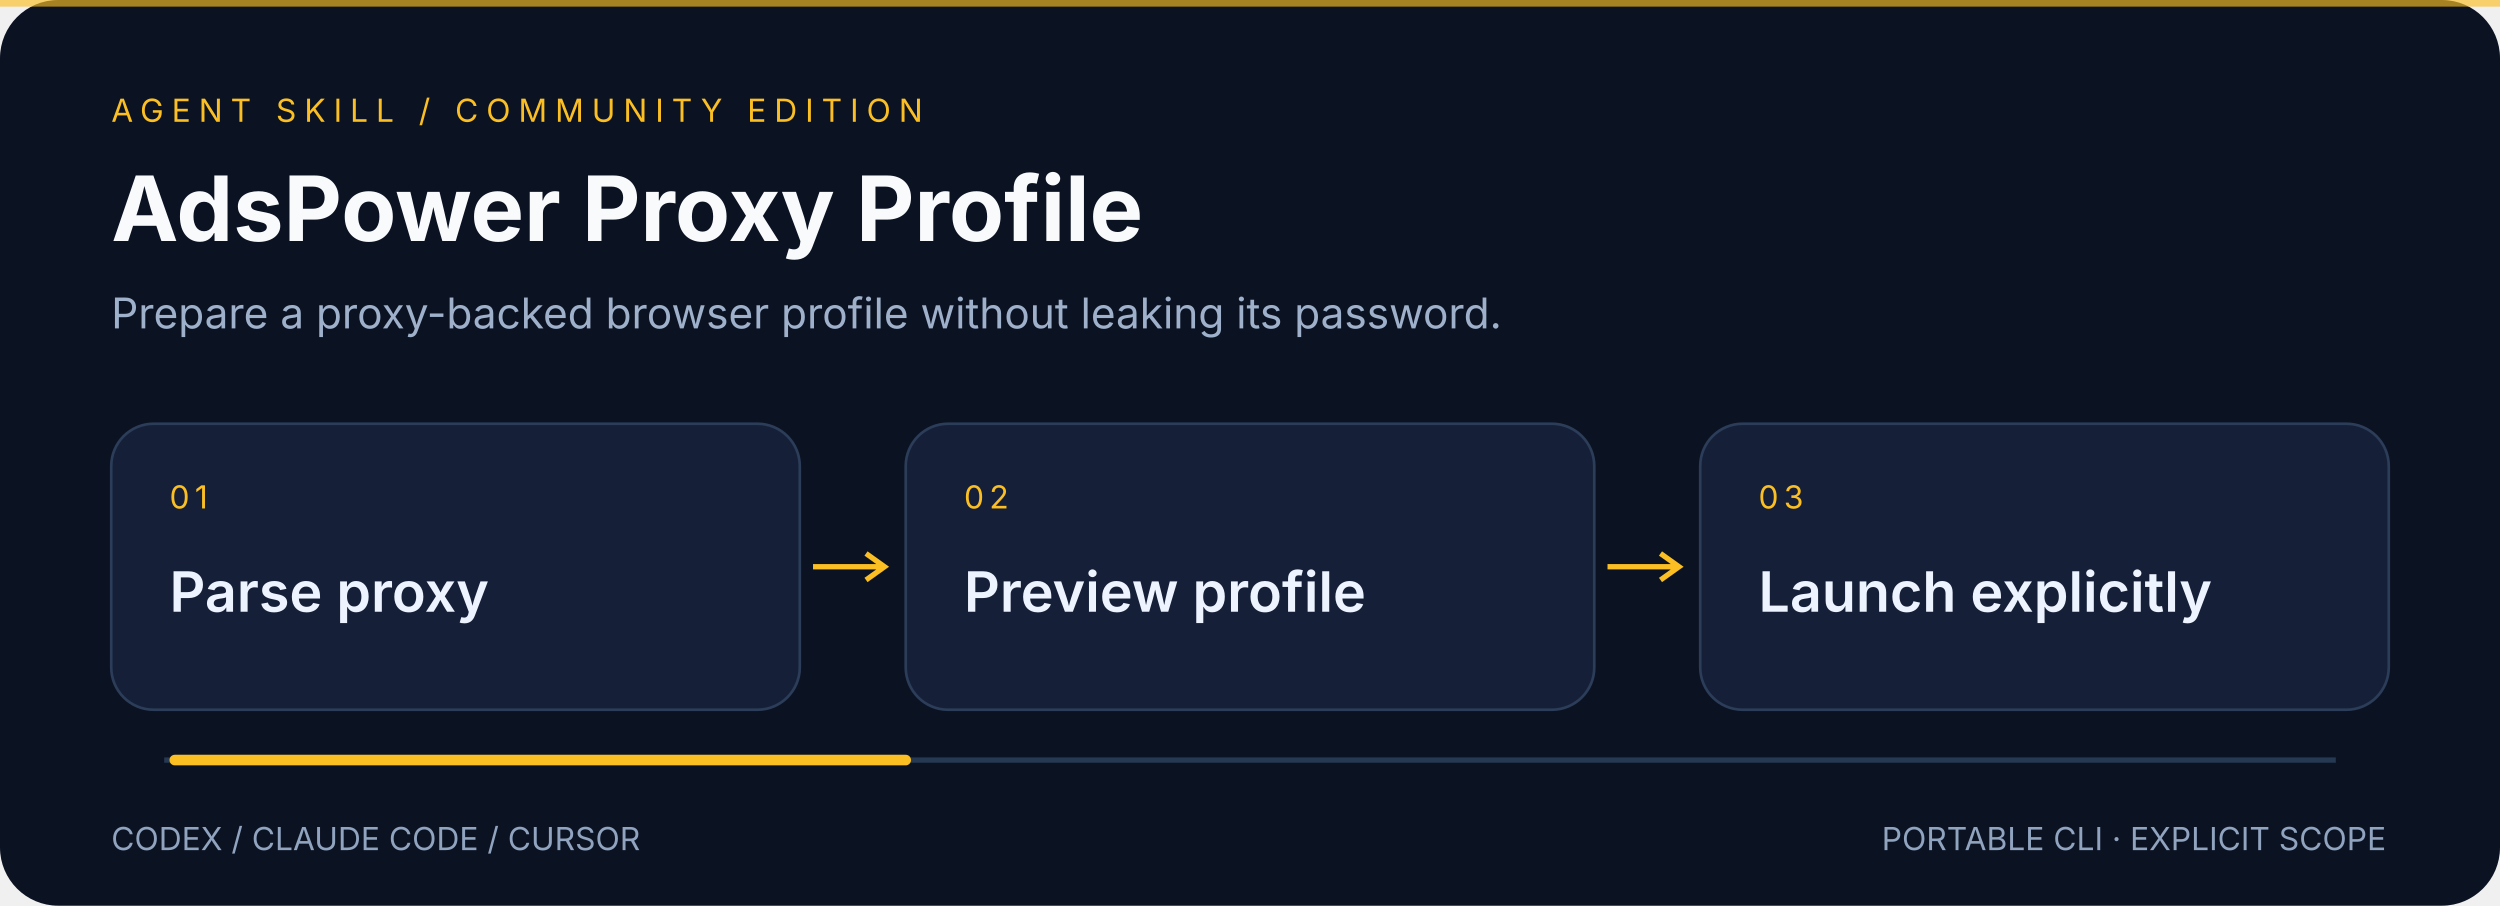
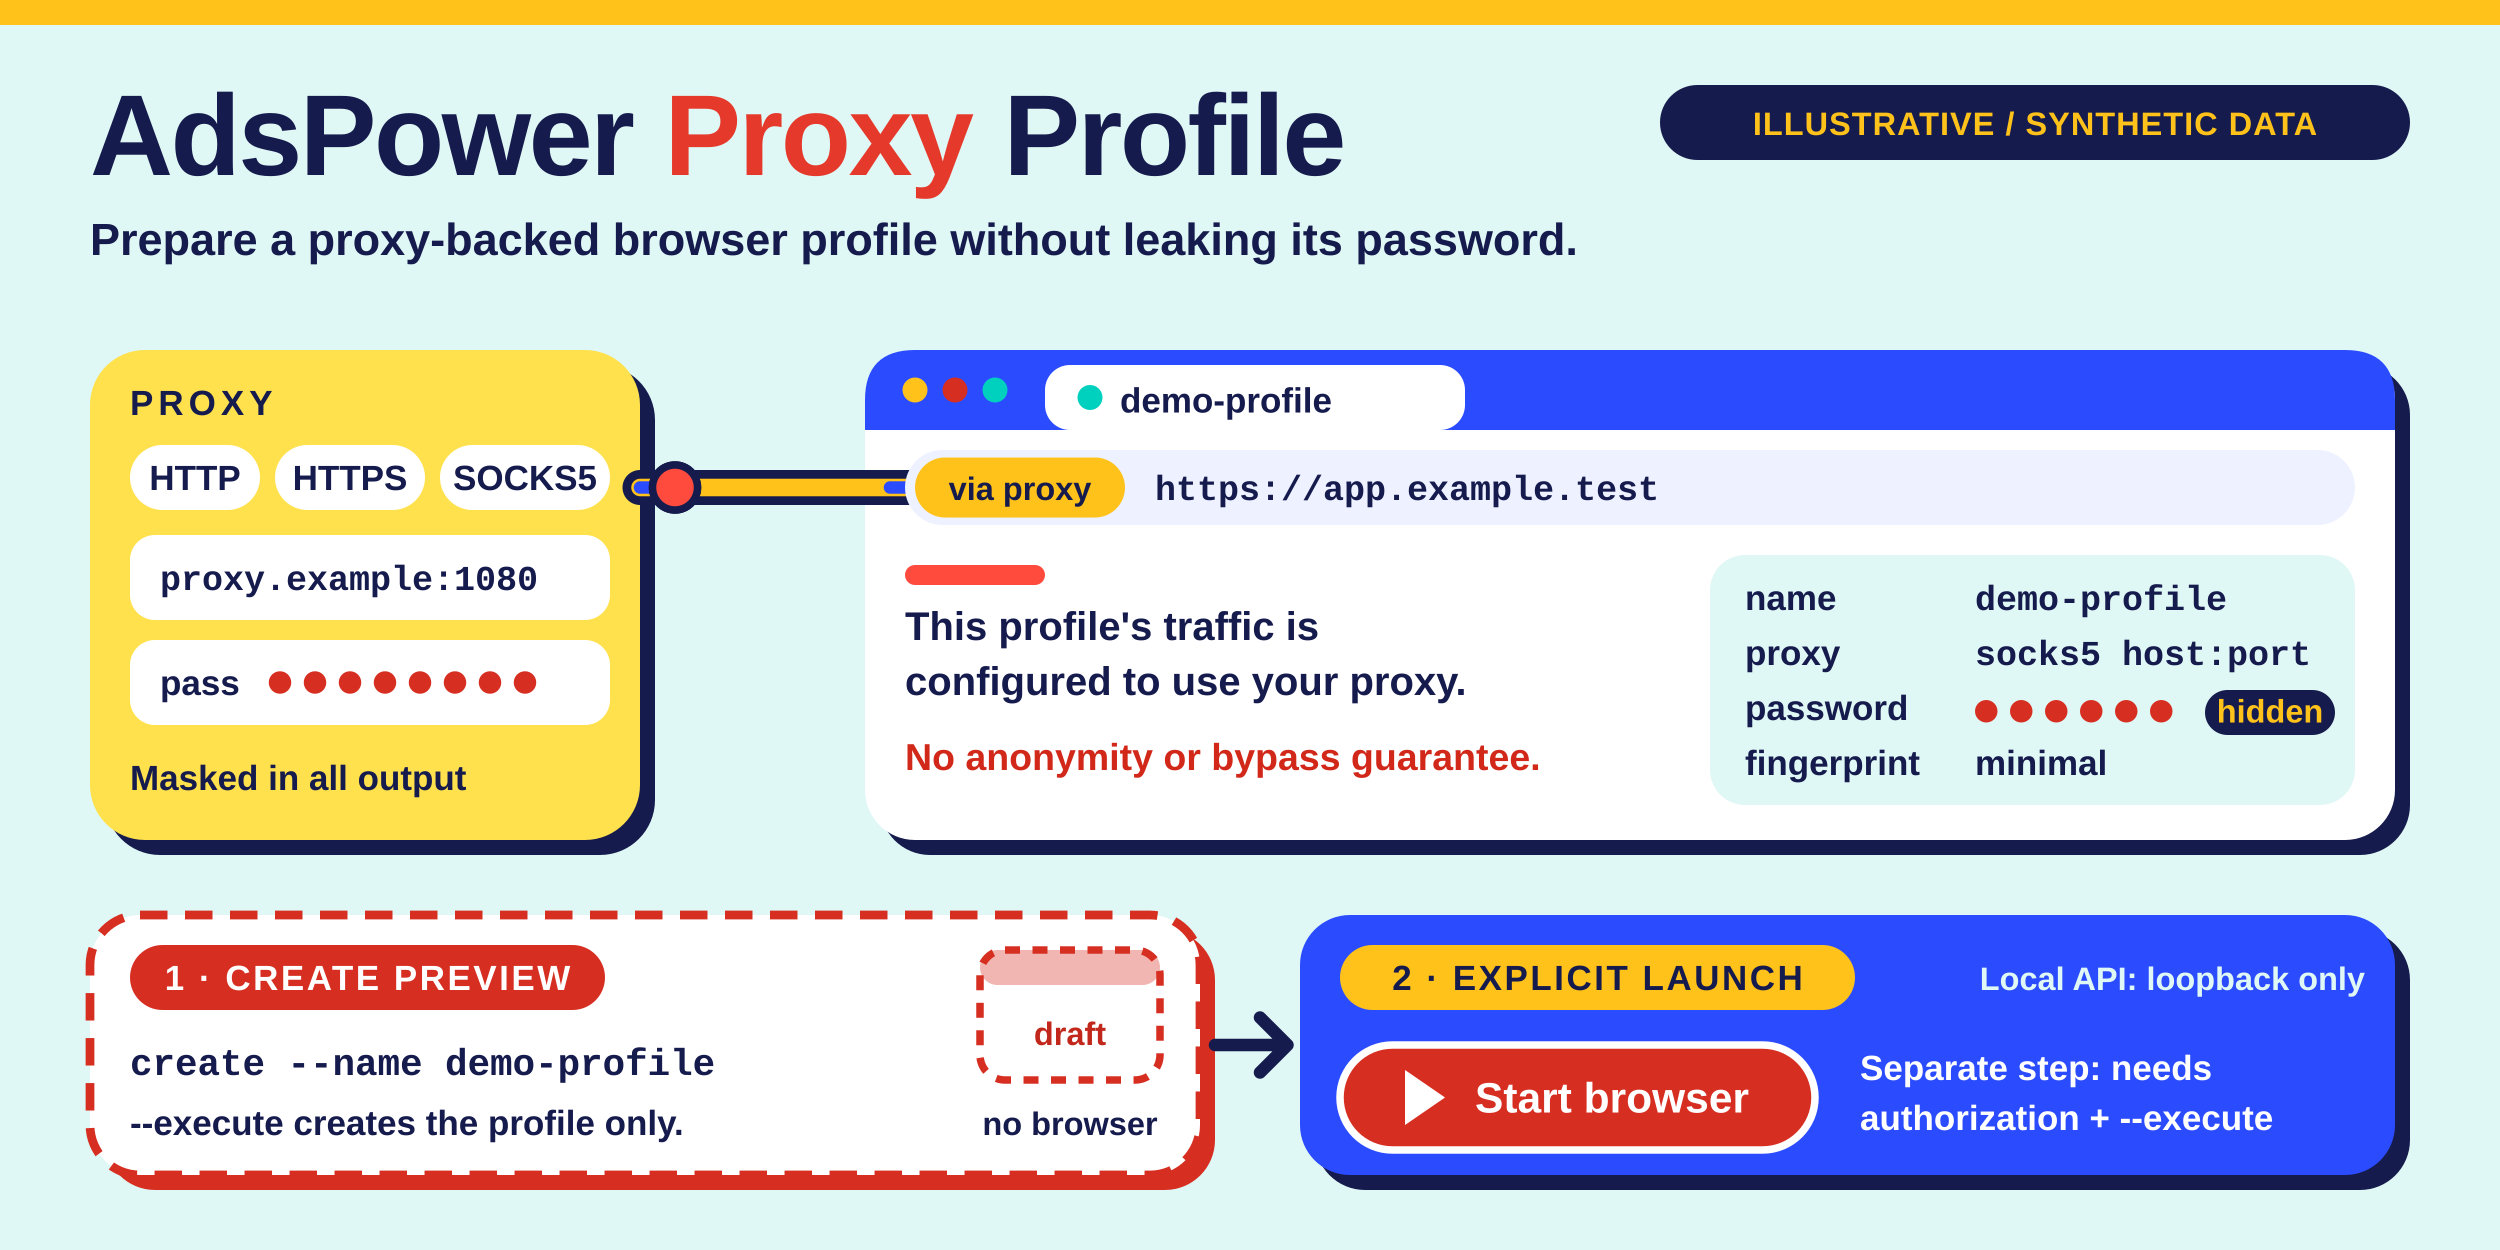
- <svg xmlns="http://www.w3.org/2000/svg" width="944" height="342" viewBox="0 0 944 342" role="img" aria-labelledby="title desc">
-   <style>text{font-family:system-ui,-apple-system,Segoe UI,sans-serif} .pulse{animation:flow 4s ease-in-out infinite} @keyframes flow{0%,100%{opacity:.35;transform:translateX(0)}50%{opacity:1;transform:translateX(540px)}} @media(prefers-reduced-motion:reduce){.pulse{animation:none}}</style>
-   <rect width="944" height="342" rx="22" fill="#0b1222" />
-   <path d="M0 1 H944" stroke="#fbbf24" stroke-width="3" opacity=".65" />
-   <text x="42" y="46" fill="#fbbf24" font-size="12" letter-spacing="3">AGENT SKILL / COMMUNITY EDITION</text>
-   <text x="42" y="91" fill="#f8fafc" font-size="34" font-weight="700">AdsPower Proxy Profile</text>
-   <text x="42" y="124" fill="#9eb0ca" font-size="16">Prepare a proxy-backed browser profile without leaking its password.</text>
-   <rect x="42" y="160" width="260" height="108" rx="16" fill="#152038" stroke="#2c3d59" />
-   <text x="64" y="192" fill="#fbbf24" font-size="12" letter-spacing="2">01</text>
-   <text x="64" y="231" fill="#edf3ff" font-size="21" font-weight="600">Parse proxy</text>
-   <path d="M 307 214 H 334 m -7 -5 7 5 -7 5" stroke="#fbbf24" stroke-width="2" fill="none" />
-   <rect x="342" y="160" width="260" height="108" rx="16" fill="#152038" stroke="#2c3d59" />
-   <text x="364" y="192" fill="#fbbf24" font-size="12" letter-spacing="2">02</text>
-   <text x="364" y="231" fill="#edf3ff" font-size="21" font-weight="600">Preview profile</text>
-   <path d="M 607 214 H 634 m -7 -5 7 5 -7 5" stroke="#fbbf24" stroke-width="2" fill="none" />
-   <rect x="642" y="160" width="260" height="108" rx="16" fill="#152038" stroke="#2c3d59" />
-   <text x="664" y="192" fill="#fbbf24" font-size="12" letter-spacing="2">03</text>
-   <text x="664" y="231" fill="#edf3ff" font-size="21" font-weight="600">Launch explicitly</text>
-   <path d="M 62 287 H 882" stroke="#263953" stroke-width="2" />
-   <rect class="pulse" x="64" y="285" width="280" height="4" rx="2" fill="#fbbf24" />
-   <text x="42" y="321" fill="#90a3bf" font-size="12">CODEX / CLAUDE CODE / CURSOR</text>
-   <text x="901" y="321" text-anchor="end" fill="#90a3bf" font-size="12">PORTABLE CLI · EXPLICIT SCOPE</text>
+ <svg xmlns="http://www.w3.org/2000/svg" width="1000" height="500" viewBox="0 0 1000 500" role="img" aria-labelledby="ap-title ap-desc">
+   <style>
+ .ap-s{font-family:"Avenir Next","Segoe UI","Helvetica Neue",Arial,sans-serif}
+ .ap-m{font-family:ui-monospace,"SF Mono",Menlo,Consolas,"Courier New",monospace}
+ .ap-pk{animation:ap-pk 3.2s ease-in-out infinite}
+ @keyframes ap-pk{0%{transform:translateX(0);opacity:0}8%{transform:translateX(0);opacity:1}60%{transform:translateX(98px);opacity:1}68%{transform:translateX(98px);opacity:0}100%{transform:translateX(0);opacity:0}}
+ .ap-pk2{animation-delay:-1.6s}
+ .ap-ring{opacity:0;transform-box:fill-box;transform-origin:50% 50%;animation:ap-ring 3.2s ease-out infinite}
+ @keyframes ap-ring{0%,58%{transform:scale(1);opacity:0}60%{transform:scale(1);opacity:.9}100%{transform:scale(2.4);opacity:0}}
+ .ap-ring2{animation-delay:-1.6s}
+ .ap-dash{stroke-dasharray:10 90;animation:ap-dash 3.2s linear infinite}
+ @keyframes ap-dash{from{stroke-dashoffset:0}to{stroke-dashoffset:-100}}
+ .ap-dot{animation:ap-dot 2.4s ease-in-out infinite}
+ .ap-d2{animation-delay:.15s}.ap-d3{animation-delay:.3s}.ap-d4{animation-delay:.45s}.ap-d5{animation-delay:.6s}.ap-d6{animation-delay:.75s}.ap-d7{animation-delay:.9s}.ap-d8{animation-delay:1.05s}
+ @keyframes ap-dot{0%,100%{opacity:1}50%{opacity:.4}}
+ @media (prefers-reduced-motion:reduce){*{animation:none!important}}
+ </style>
+   <rect width="1000" height="500" fill="#E0F8F5" />
+   <rect x="0" y="0" width="1000" height="10" fill="#FFC21A" />
+   <text class="ap-s" x="36" y="70" font-size="46" font-weight="800" fill="#161B4D" letter-spacing="-1">AdsPower <tspan fill="#E5392B">Proxy</tspan> Profile</text>
+   <text class="ap-s" x="36" y="102" font-size="18" font-weight="600" fill="#161B4D">Prepare a proxy-backed browser profile without leaking its password.</text>
+   <rect x="664" y="34" width="300" height="30" rx="15" fill="#161B4D" />
+   <text class="ap-s" x="814" y="54" font-size="13" font-weight="800" fill="#FFC21A" text-anchor="middle" letter-spacing=".4">ILLUSTRATIVE / SYNTHETIC DATA</text>
+   <rect x="42" y="146" width="220" height="196" rx="22" fill="#161B4D" />
+   <rect x="36" y="140" width="220" height="196" rx="22" fill="#FFE14D" />
+   <text class="ap-s" x="52" y="166" font-size="14" font-weight="800" fill="#161B4D" letter-spacing="2">PROXY</text>
+   <g class="ap-s" font-size="14" font-weight="800" fill="#161B4D" text-anchor="middle">
+     <rect x="52" y="178" width="52" height="26" rx="13" fill="#fff" />
+     <text x="78" y="196">HTTP</text>
+     <rect x="110" y="178" width="60" height="26" rx="13" fill="#fff" />
+     <text x="140" y="196">HTTPS</text>
+     <rect x="176" y="178" width="68" height="26" rx="13" fill="#fff" />
+     <text x="210" y="196">SOCKS5</text>
+   </g>
+   <rect x="52" y="214" width="192" height="34" rx="10" fill="#fff" />
+   <text class="ap-m" x="64" y="236" font-size="14" font-weight="700" fill="#161B4D">proxy.example:1080</text>
+   <rect x="52" y="256" width="192" height="34" rx="10" fill="#fff" />
+   <text class="ap-s" x="64" y="278" font-size="14" font-weight="800" fill="#161B4D">pass</text>
+   <g fill="#D62F22">
+     <circle class="ap-dot" cx="112" cy="273" r="4.5" />
+     <circle class="ap-dot ap-d2" cx="126" cy="273" r="4.5" />
+     <circle class="ap-dot ap-d3" cx="140" cy="273" r="4.5" />
+     <circle class="ap-dot ap-d4" cx="154" cy="273" r="4.5" />
+     <circle class="ap-dot ap-d5" cx="168" cy="273" r="4.5" />
+     <circle class="ap-dot ap-d6" cx="182" cy="273" r="4.5" />
+     <circle class="ap-dot ap-d7" cx="196" cy="273" r="4.5" />
+     <circle class="ap-dot ap-d8" cx="210" cy="273" r="4.5" />
+   </g>
+   <text class="ap-s" x="52" y="316" font-size="14" font-weight="800" fill="#161B4D">Masked in all output</text>
+   <rect x="352" y="146" width="612" height="196" rx="20" fill="#161B4D" />
+   <rect x="346" y="140" width="612" height="196" rx="20" fill="#fff" />
+   <path d="M366 140 H938 Q958 140 958 160 V172 H346 V160 Q346 140 366 140 Z" fill="#2B4BFF" />
+   <g fill="#FFC21A">
+     <circle cx="366" cy="156" r="5" />
+   </g>
+   <circle cx="382" cy="156" r="5" fill="#D62F22" />
+   <circle cx="398" cy="156" r="5" fill="#00D1BF" />
+   <rect x="418" y="146" width="168" height="26" rx="10" fill="#fff" />
+   <circle cx="436" cy="159" r="5" fill="#00D1BF" />
+   <text class="ap-s" x="448" y="165" font-size="14" font-weight="800" fill="#161B4D">demo-profile</text>
+   <line x1="256" y1="195" x2="370" y2="195" stroke="#161B4D" stroke-width="14" stroke-linecap="round" />
+   <line x1="256" y1="195" x2="370" y2="195" stroke="#FFC21A" stroke-width="7" stroke-linecap="round" />
+   <path class="ap-dash" pathLength="100" d="M256 195 H370" fill="none" stroke="#2B4BFF" stroke-width="5" stroke-linecap="round" />
+   <g class="ap-pk">
+     <circle cx="270" cy="195" r="9" fill="#FF4B3E" stroke="#161B4D" stroke-width="3" />
+   </g>
+   <g class="ap-pk ap-pk2">
+     <circle cx="270" cy="195" r="9" fill="#FF4B3E" stroke="#161B4D" stroke-width="3" />
+   </g>
+   <rect x="362" y="180" width="580" height="30" rx="15" fill="#EEF1FF" />
+   <rect x="366" y="183" width="84" height="24" rx="12" fill="#FFC21A" />
+   <text class="ap-s" x="408" y="200" font-size="13" font-weight="800" fill="#161B4D" text-anchor="middle">via proxy</text>
+   <circle class="ap-ring" cx="372" cy="195" r="9" fill="none" stroke="#FF4B3E" stroke-width="3" />
+   <circle class="ap-ring ap-ring2" cx="372" cy="195" r="9" fill="none" stroke="#FF4B3E" stroke-width="3" />
+   <text class="ap-m" x="462" y="200" font-size="14" font-weight="700" fill="#161B4D">https://app.example.test</text>
+   <rect x="362" y="226" width="56" height="8" rx="4" fill="#FF4B3E" />
+   <g class="ap-s" fill="#161B4D">
+     <text x="362" y="256" font-size="16" font-weight="800">This profile's traffic is</text>
+     <text x="362" y="278" font-size="16" font-weight="800">configured to use your proxy.</text>
+     <text x="362" y="308" font-size="15" font-weight="700" fill="#D1281A">No anonymity or bypass guarantee.</text>
+   </g>
+   <rect x="684" y="222" width="258" height="100" rx="14" fill="#E0F8F5" />
+   <g class="ap-s" font-size="14" fill="#161B4D">
+     <text x="698" y="244" font-weight="800">name</text>
+     <text x="790" y="244" font-weight="700" class="ap-m">demo-profile</text>
+     <text x="698" y="266" font-weight="800">proxy</text>
+     <text x="790" y="266" font-weight="700" class="ap-m">socks5 host:port</text>
+     <text x="698" y="288" font-weight="800">password</text>
+     <text x="698" y="310" font-weight="800">fingerprint</text>
+     <text x="790" y="310" font-weight="700">minimal</text>
+   </g>
+   <g fill="#D62F22">
+     <rect x="790" y="280" width="9" height="9" rx="4.5" />
+     <rect x="804" y="280" width="9" height="9" rx="4.5" />
+     <rect x="818" y="280" width="9" height="9" rx="4.5" />
+     <rect x="832" y="280" width="9" height="9" rx="4.5" />
+     <rect x="846" y="280" width="9" height="9" rx="4.5" />
+     <rect x="860" y="280" width="9" height="9" rx="4.5" />
+   </g>
+   <rect x="882" y="276" width="52" height="18" rx="9" fill="#161B4D" />
+   <text class="ap-s" x="908" y="289" font-size="13" font-weight="800" fill="#FFC21A" text-anchor="middle">hidden</text>
+   <rect x="42" y="372" width="444" height="104" rx="20" fill="#D62F22" />
+   <rect x="36" y="366" width="444" height="104" rx="20" fill="#fff" stroke="#D62F22" stroke-width="3.5" stroke-dasharray="11 7" />
+   <rect x="52" y="378" width="190" height="26" rx="13" fill="#D62F22" />
+   <text class="ap-s" x="147" y="396" font-size="14" font-weight="800" fill="#fff" text-anchor="middle" letter-spacing="1">1 · CREATE PREVIEW</text>
+   <text class="ap-m" x="52" y="430" font-size="15" font-weight="800" fill="#161B4D">create --name demo-profile</text>
+   <text class="ap-s" x="52" y="454" font-size="14" font-weight="700" fill="#161B4D">--execute creates the profile only.</text>
+   <rect x="392" y="380" width="72" height="52" rx="10" fill="none" stroke="#D62F22" stroke-width="3" stroke-dasharray="6 5" />
+   <rect x="392" y="380" width="72" height="14" rx="7" fill="#D62F22" fill-opacity=".35" />
+   <text class="ap-s" x="428" y="418" font-size="13" font-weight="800" fill="#C2271B" text-anchor="middle">draft</text>
+   <text class="ap-s" x="428" y="454" font-size="13" font-weight="700" fill="#161B4D" text-anchor="middle">no browser</text>
+   <path d="M486 418 h28 m-10 -11 l11 11 -11 11" fill="none" stroke="#161B4D" stroke-width="5" stroke-linejoin="round" stroke-linecap="round" />
+   <rect x="526" y="372" width="438" height="104" rx="20" fill="#161B4D" />
+   <rect x="520" y="366" width="438" height="104" rx="20" fill="#2B4BFF" />
+   <rect x="536" y="378" width="206" height="26" rx="13" fill="#FFC21A" />
+   <text class="ap-s" x="639" y="396" font-size="14" font-weight="800" fill="#161B4D" text-anchor="middle" letter-spacing="1">2 · EXPLICIT LAUNCH</text>
+   <rect x="536" y="418" width="190" height="42" rx="21" fill="#D62F22" stroke="#fff" stroke-width="3" />
+   <path d="M562 428 l16 11 -16 11 z" fill="#fff" />
+   <text class="ap-s" x="590" y="445" font-size="17" font-weight="800" fill="#fff">Start browser</text>
+   <g class="ap-s" fill="#fff" font-size="14" font-weight="700">
+     <text x="744" y="432">Separate step: needs</text>
+     <text x="744" y="452">authorization + --execute</text>
+   </g>
+   <text class="ap-s" x="946" y="396" font-size="13" font-weight="800" fill="#E0F8F5" text-anchor="end">Local API: loopback only</text>
</svg>
